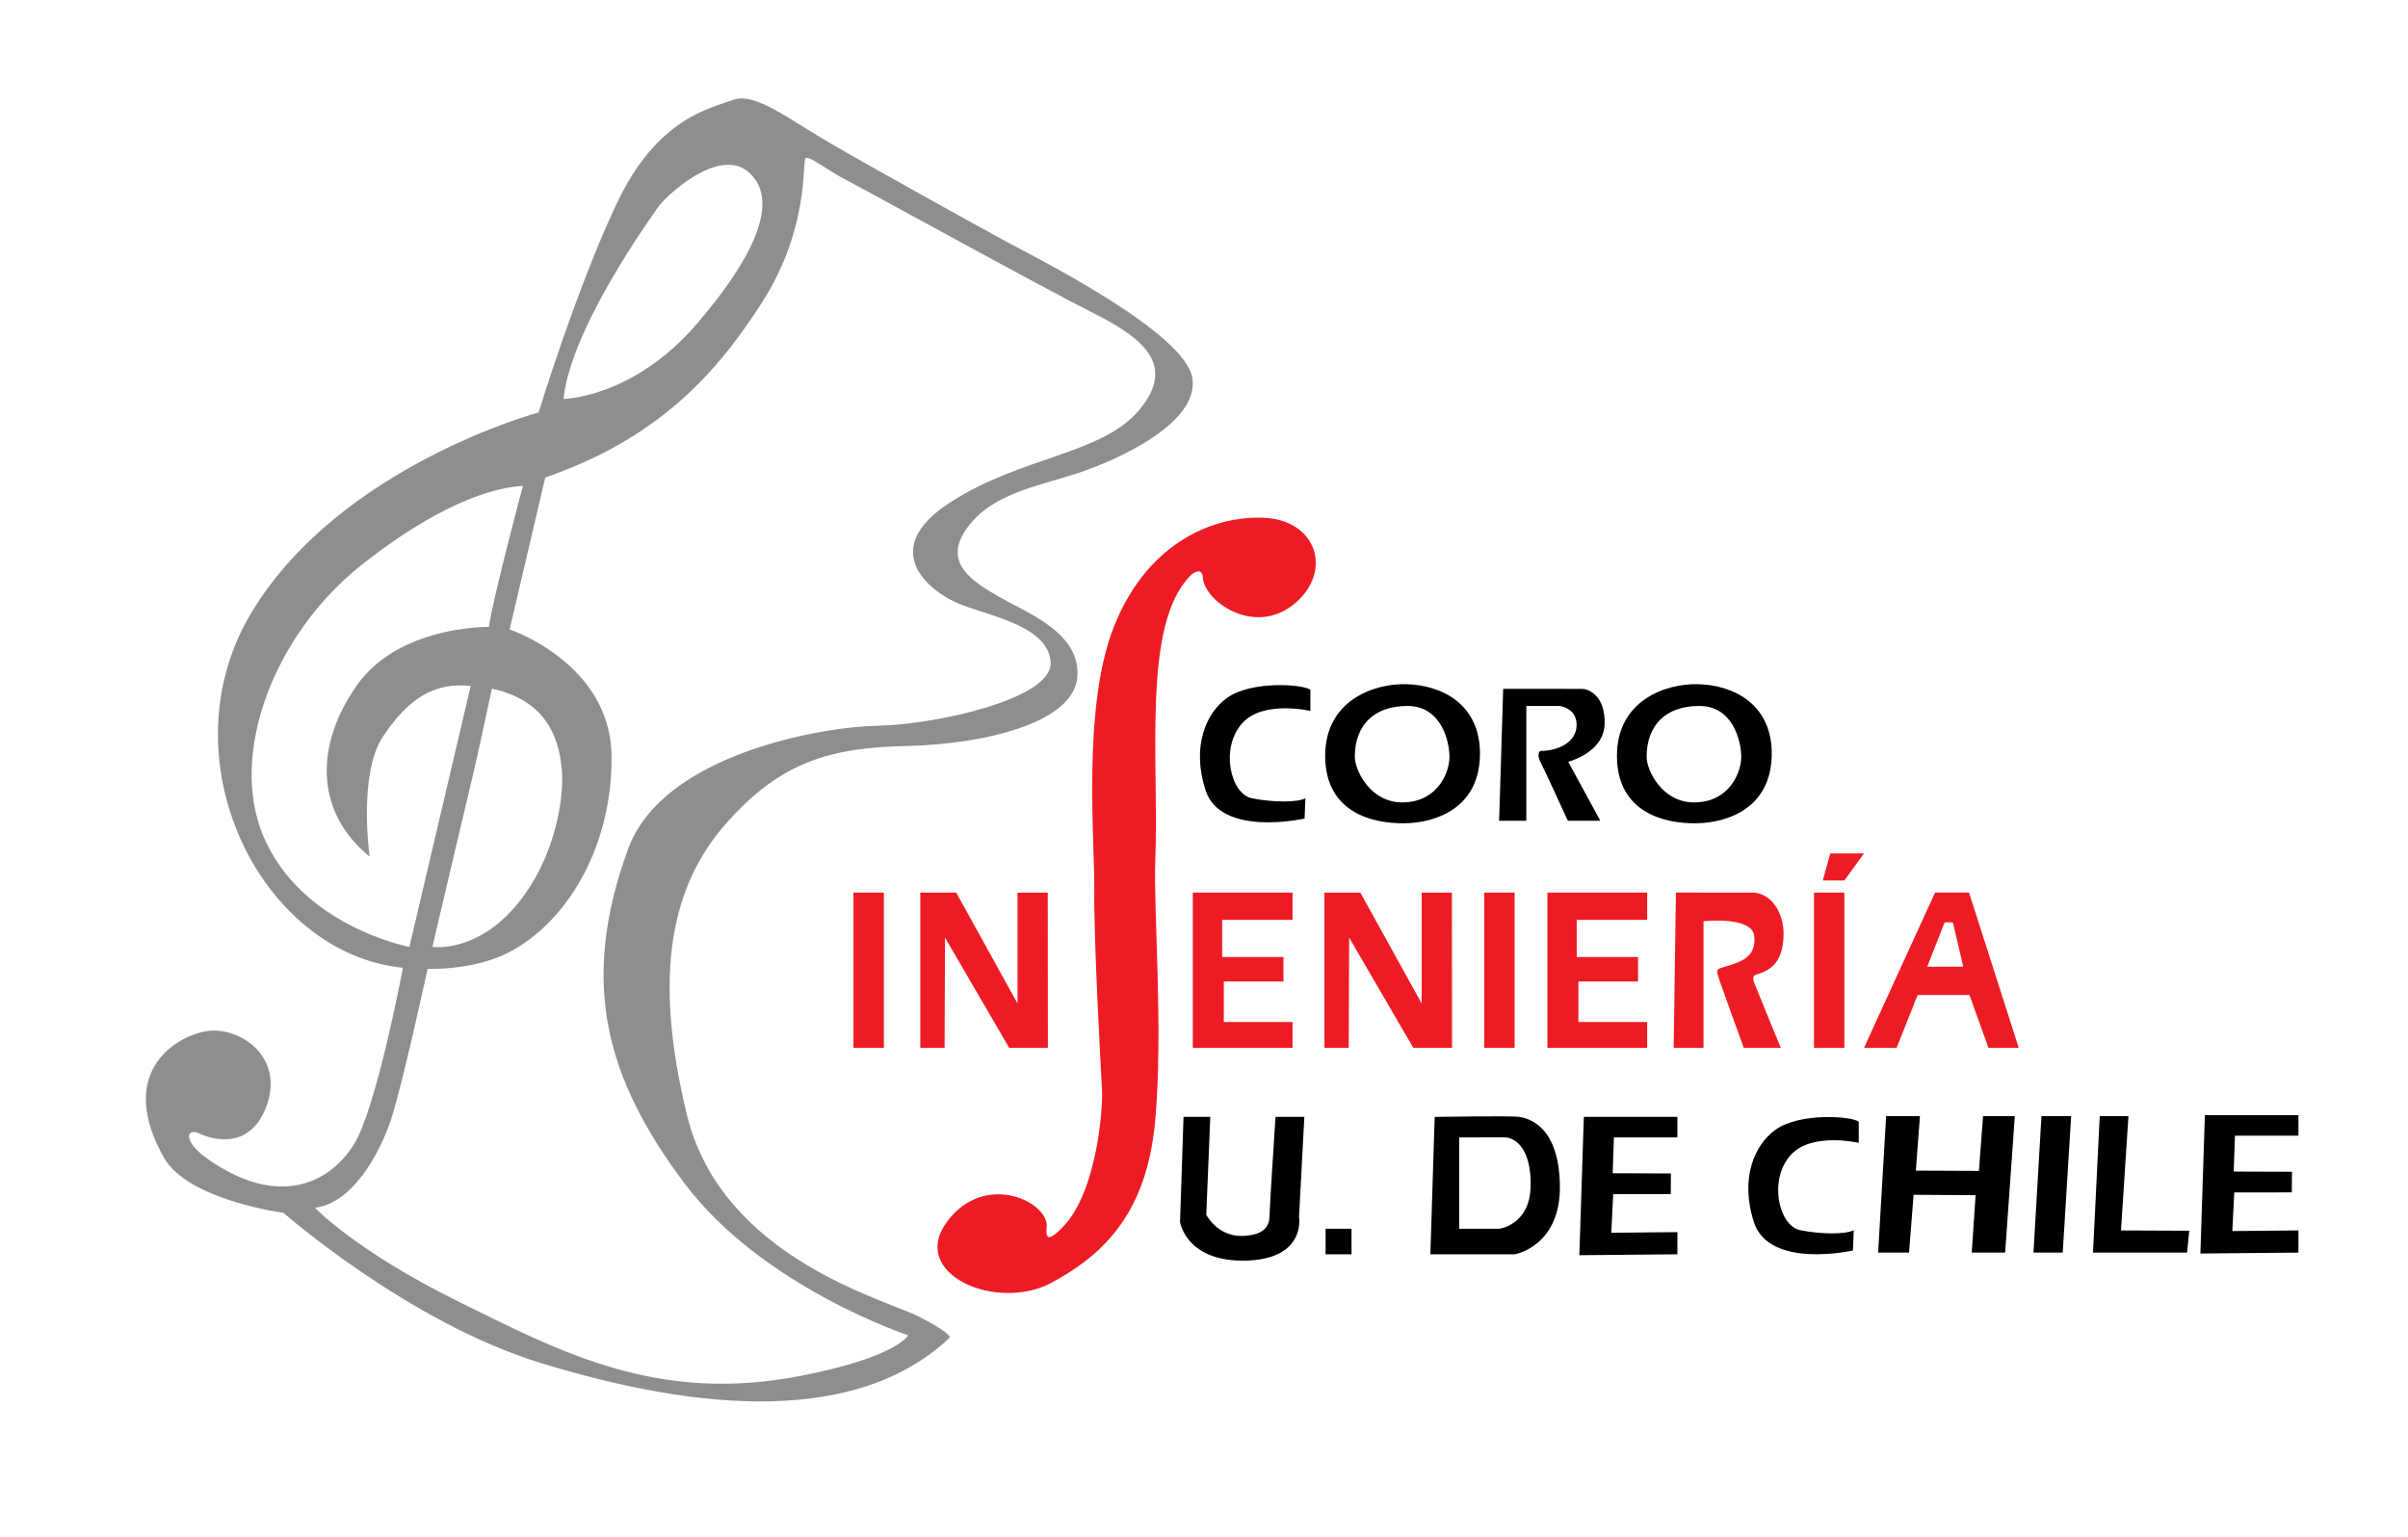
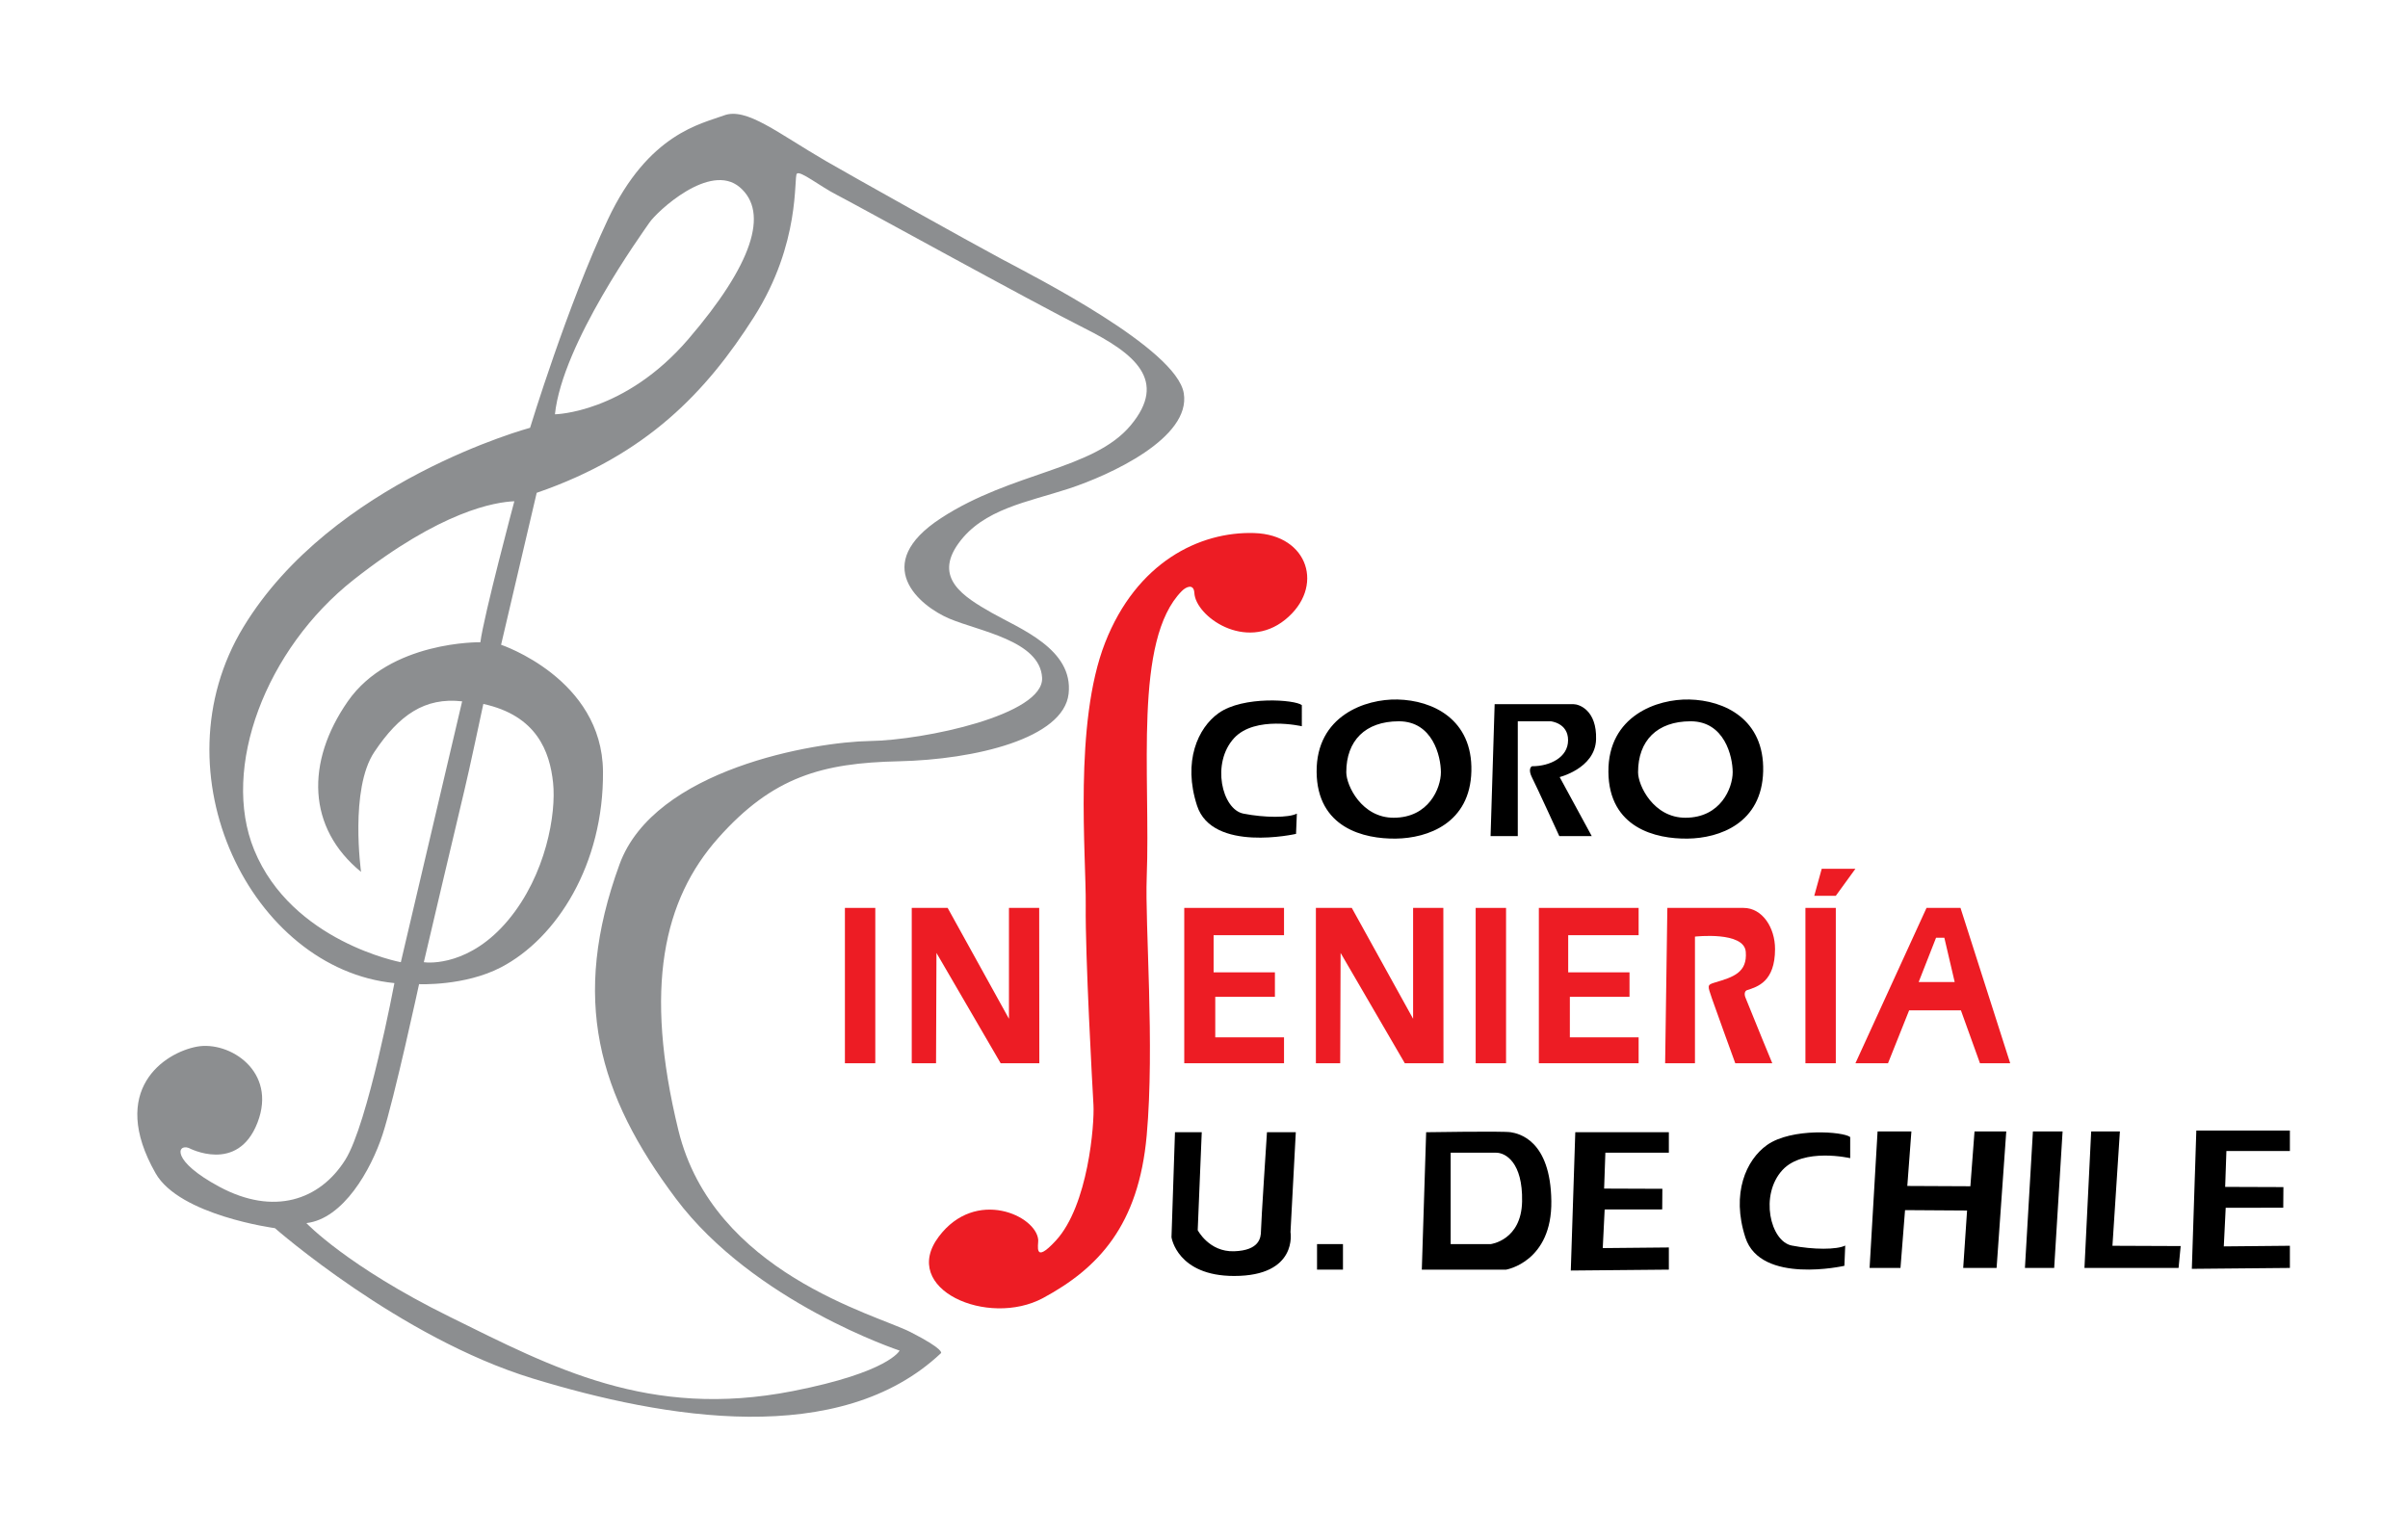
- <svg xmlns="http://www.w3.org/2000/svg" version="1.1" id="Layer_1" x="0px" y="0px" width="792px" height="505.5px" viewBox="199.275 114.945 792 505.5" enable-background="new 199.275 114.945 792 505.5" xml:space="preserve">
+ <svg xmlns="http://www.w3.org/2000/svg" version="1.1" id="Layer_1" x="0px" y="0px" width="792px" height="505.5px" viewBox="0 0 792 505.5" enable-background="new 0 0 792 505.5" xml:space="preserve">
  <g>
-     <path fill="#8C8E90" d="M402.046,182.032c13.352-28.328,30.766-31.386,38.149-34.16c7.385-2.776,17.713,5.832,33.518,14.997   c8.917,5.17,46.87,26.384,57.77,32.217c10.899,5.832,57.497,29.439,59.949,44.158c2.452,14.719-24.252,26.94-37.771,31.383   c-13.52,4.443-28.173,6.665-36.348,18.052c-8.175,11.387,1.635,17.497,10.9,22.774c9.265,5.276,26.977,11.942,25.342,26.662   c-1.636,14.719-30.793,21.663-55.863,22.219c-25.07,0.554-41.419,4.998-59.404,25.272s-24.525,49.158-13.08,96.095   c11.445,46.935,64.854,60.544,76.299,66.377s10.082,6.945,10.082,6.945c-33.245,31.382-90.742,21.66-134.341,8.329   c-43.6-13.332-84.747-49.436-84.747-49.436s-31.338-4.166-39.24-18.053c-15.658-27.515,2.997-39.714,13.624-41.66   c10.627-1.942,26.433,8.055,19.893,24.996c-6.54,16.941-22.618,8.332-22.618,8.332c-3.815-1.389-5.888,4.202,10.083,12.776   c17.849,9.582,33.016,4.473,41.42-8.888c7.425-11.805,16.146-58.115,16.146-58.115c-47.02-4.653-78.819-69.084-49.662-117.131   c29.157-48.047,94.284-65.544,94.284-65.544S388.694,210.359,402.046,182.032z M384.606,246.186c0,0,22.891-0.277,43.873-24.718   c20.982-24.44,26.705-41.659,16.895-49.991c-9.81-8.332-27.25,8.055-29.702,11.665   C413.219,186.752,387.059,222.856,384.606,246.186z M318.389,300.621c-28.885,22.775-43.741,61.939-32.7,88.874   c12.391,30.228,48.232,36.938,48.232,36.938l20.165-85.818c-12.263-1.388-20.709,4.444-28.885,16.665   c-8.175,12.219-4.36,39.436-4.36,39.436c-17.713-14.441-18.257-36.105-4.359-56.101c13.897-19.996,43.599-19.441,43.599-19.441   c1.089-8.609,11.173-46.381,11.173-46.381C364.987,275.07,347.275,277.848,318.389,300.621z M378.611,272.015l-11.717,49.991   c0,0,33.245,11.11,33.518,41.659c0.271,30.551-15.183,54.868-33.518,64.433c-11.989,6.257-26.977,5.553-26.977,5.553   s-8.175,37.771-11.99,49.438c-3.815,11.665-12.94,27.771-25.07,29.162c0,0,13.352,14.163,47.142,30.828   c33.791,16.663,65.472,33.719,112.814,24.44c31.763-6.227,35.153-13.332,35.153-13.332s-47.959-15.831-73.575-49.992   c-25.615-34.16-34.697-65.693-18.53-109.979c11.457-31.383,64.31-40.272,82.295-40.549c17.984-0.277,57.359-8.629,56.679-20.83   c-0.679-12.201-20.71-15.275-30.52-19.441c-9.81-4.166-26.159-17.774-2.725-33.05c23.436-15.275,50.14-15.83,62.402-30.549   c12.263-14.72,1.363-23.608-15.259-31.94c-16.623-8.332-76.028-41.104-81.478-43.88c-5.45-2.777-11.99-8.055-13.081-6.943   c-1.089,1.111,1.41,22.774-14.146,47.214C434.474,238.688,414.88,259.521,378.611,272.015z M341.483,426.432   c1.907,0.277,15.261,1.11,27.727-13.817c12.467-14.929,15.873-35.063,14.783-45.269c-1.09-10.207-5.361-22.052-22.937-25.871   c0,0-4.882,22.965-6.22,28.369C353.496,375.255,341.483,426.432,341.483,426.432z" />
-     <rect x="479.98" y="408.566" fill="#ED1C24" width="9.993" height="51.103" />
-     <polygon fill="#ED1C24" points="501.963,408.566 513.771,408.566 533.936,445.04 533.936,408.566 543.882,408.566 543.927,459.667    531.21,459.667 510.092,423.377 509.956,459.667 501.963,459.667  " />
-     <path fill="#ED1C24" d="M590.797,304.324c1.462-1.471,3.948-2.495,4.12,0.653c0.422,7.679,16.77,19.344,29.851,8.79   c13.08-10.553,7.811-27.958-10.173-28.513c-17.986-0.555-38.696,9.628-49.05,36.104c-10.355,26.476-6.176,69.986-6.358,86.465   c-0.182,16.479,2.18,59.25,2.542,65.545c0.364,6.296-1.723,33.062-12.353,44.623c-7.449,8.1-5.702,1.338-5.814-0.187   c-0.589-8.007-20.573-17.219-32.7-1.11c-13.006,17.276,16.168,29.996,34.335,20.183c18.166-9.813,31.397-23.887,34.047-53.509   c2.649-29.626-0.594-69.436,0-84.801C580.55,364.818,574.811,320.432,590.797,304.324z" />
-     <polygon fill="#ED1C24" points="591.591,408.566 624.405,408.566 624.405,417.544 601.244,417.544 601.244,429.764    621.408,429.764 621.408,437.818 601.789,437.818 601.789,451.149 624.405,451.149 624.405,459.667 591.591,459.667  " />
-     <polygon fill="#ED1C24" points="634.887,408.566 646.695,408.566 666.86,445.04 666.86,408.566 676.806,408.566 676.851,459.667    664.135,459.667 643.016,423.377 642.88,459.667 634.887,459.667  " />
-     <rect x="687.442" y="408.566" fill="#ED1C24" width="9.992" height="51.103" />
-     <rect x="795.897" y="408.566" fill="#ED1C24" width="9.992" height="51.103" />
-     <polygon fill="#ED1C24" points="708.22,408.566 741.035,408.566 741.035,417.544 717.873,417.544 717.873,429.764 738.038,429.764    738.038,437.818 718.417,437.818 718.417,451.149 741.035,451.149 741.035,459.667 708.22,459.667  " />
-     <path fill="#ED1C24" d="M750.483,408.566l-0.728,51.103h9.809v-41.66c0,0,16.168-1.851,16.713,4.999   c0.547,6.851-4.153,8.328-10.125,10.09c-2.743,0.81-2.41,1.02-1,5.277c0.788,2.388,7.674,21.294,7.674,21.294h12.171   c0,0-5.995-14.489-8.809-21.57c-0.56-1.405-0.133-2.269,0.521-2.48c3.454-1.11,9.196-2.797,9.196-13.537   c0-7.035-4.178-13.515-10.354-13.515C769.374,408.566,750.483,408.566,750.483,408.566z" />
-     <polygon fill="#ED1C24" points="798.804,404.583 805.889,404.583 812.339,395.696 801.256,395.696  " />
-     <path fill="#ED1C24" d="M835.727,408.566h11.174l16.349,51.103h-9.946l-6.268-17.405h-17.029l-6.949,17.405h-10.718   L835.727,408.566z M838.863,418.378l-5.723,14.579h11.852l-3.406-14.579H838.863L838.863,418.378z" />
-     <path d="M630.264,348.807c0,0-15.368-3.576-22.267,3.889c-7.573,8.192-4.03,23.468,3.055,24.857c7.084,1.39,14.852,1.39,17.575,0   l-0.271,6.665c0,0-27.521,6.25-32.563-9.304c-4.719-14.557,0.271-25.551,7.084-30.412c8.084-5.767,25.205-4.443,27.388-2.638   V348.807L630.264,348.807z" />
-     <path stroke="#000000" stroke-width="0.627" stroke-miterlimit="10" d="M662.145,346.863   c11.445-0.011,14.171,11.804,14.171,17.081c0,5.277-4.02,15.275-15.873,15.275c-10.628,0-15.869-10.693-15.873-15.275   C644.561,353.39,650.966,346.874,662.145,346.863z M661.736,340.322c-10.488-0.242-26.432,5.291-26.295,23.483   c0.137,18.19,15.329,21.793,25.752,21.652c10.424-0.138,24.117-5.002,24.523-21.869   C686.127,346.725,673.183,340.583,661.736,340.322z" />
-     <path stroke="#000000" stroke-width="0.627" stroke-miterlimit="10" d="M693.982,341.864l-1.316,42.771h8.312v-37.771h11.173   c0,0,5.993,0.556,5.993,6.527s-6.266,8.888-12.125,8.888c0,0-1.09,0.694,0.272,3.333s8.856,19.024,8.856,19.024h9.946   l-10.491-19.303c0,0,11.854-2.777,12.127-12.219c0.272-9.443-5.45-11.249-7.086-11.249S693.982,341.864,693.982,341.864z" />
-     <path stroke="#000000" stroke-width="0.627" stroke-miterlimit="10" d="M758.117,346.863   c11.443-0.011,14.168,11.804,14.168,17.081c0,5.277-4.02,15.275-15.871,15.275c-10.628,0-15.872-10.693-15.874-15.275   C740.531,353.39,746.934,346.874,758.117,346.863z M757.706,340.322c-10.488-0.242-26.433,5.291-26.297,23.483   c0.137,18.19,15.33,21.793,25.752,21.652c10.423-0.138,24.116-5.002,24.525-21.869   C782.095,346.725,769.151,340.583,757.706,340.322z" />
-     <path d="M810.622,490.894c0,0-15.365-3.574-22.265,3.887c-7.573,8.193-4.032,23.471,3.053,24.856   c7.085,1.391,14.852,1.391,17.576,0l-0.272,6.668c0,0-27.522,6.249-32.563-9.305c-4.719-14.557,0.272-25.553,7.086-30.411   c8.083-5.768,25.204-4.443,27.385-2.639V490.894z" />
-     <path stroke="#000000" stroke-width="0.627" stroke-miterlimit="10" d="M588.844,482.672h8.174l-1.316,31.986   c0,0,3.791,7.45,12.296,7.174c8.505-0.278,9.14-4.631,9.14-6.991c0-2.358,1.954-32.169,1.954-32.169h8.856l-1.726,32.541   c0,0,2.541,14.118-18.225,14.118c-18.473,0-20.289-12.452-20.289-12.452L588.844,482.672z" />
-     <rect x="635.578" y="519.472" stroke="#000000" stroke-width="0.627" stroke-miterlimit="10" width="7.902" height="7.775" />
-     <path stroke="#000000" stroke-width="0.627" stroke-miterlimit="10" d="M698.933,482.672c2.589,0.416,12.808,2.499,13.08,22.289   c0.272,19.787-14.579,22.286-14.579,22.286h-27.385l1.407-44.575C671.457,482.672,696.345,482.256,698.933,482.672z    M678.904,488.784v30.688h13.535c0,0,10.31-1.251,10.582-14.303c0.274-13.055-5.585-16.386-8.856-16.386   C690.894,488.784,678.904,488.784,678.904,488.784z" />
-     <polygon stroke="#000000" stroke-width="0.627" stroke-miterlimit="10" points="720.507,482.672 719.052,527.543 750.663,527.248    750.663,520.581 728.909,520.791 729.567,507.458 748.484,507.436 748.528,501.281 729.362,501.21 729.794,488.784    750.663,488.784 750.663,482.672  " />
-     <polygon stroke="#000000" stroke-width="0.627" stroke-miterlimit="10" points="871.016,482.408 880.145,482.408 877.419,526.691    868.427,526.691  " />
-     <polygon stroke="#000000" stroke-width="0.627" stroke-miterlimit="10" points="819.923,482.408 817.334,526.691 826.873,526.691    828.371,507.667 849.398,507.805 848.125,526.691 858.481,526.691 861.617,482.408 851.804,482.408 850.442,500.446    829.069,500.348 830.413,482.408  " />
-     <polygon stroke="#000000" stroke-width="0.627" stroke-miterlimit="10" points="890.181,482.408 888.001,526.691 918.341,526.691    918.975,520.118 896.542,520.026 898.992,482.408  " />
-     <polygon stroke="#000000" stroke-width="0.627" stroke-miterlimit="10" points="924.769,482.113 923.315,526.986 954.925,526.69    954.925,520.024 933.171,520.232 933.829,506.902 952.746,506.877 952.792,500.72 933.624,500.653 934.056,488.224    954.925,488.224 954.925,482.113  " />
+     <path fill="#8C8E90" d="M199.96,72.131c13.353-28.328,30.766-31.386,38.149-34.16c7.385-2.776,17.713,5.832,33.518,14.997   c8.917,5.17,46.87,26.384,57.771,32.217c10.898,5.832,57.497,29.439,59.948,44.158c2.452,14.719-24.252,26.939-37.771,31.383   c-13.521,4.443-28.173,6.665-36.349,18.053c-8.175,11.387,1.636,17.496,10.9,22.773c9.265,5.275,26.977,11.941,25.342,26.662   c-1.636,14.719-30.793,21.663-55.862,22.219c-25.07,0.554-41.42,4.998-59.404,25.271c-17.985,20.274-24.525,49.158-13.08,96.096   c11.445,46.935,64.854,60.544,76.299,66.377s10.082,6.945,10.082,6.945c-33.245,31.382-90.742,21.659-134.341,8.328   c-43.6-13.332-84.747-49.436-84.747-49.436s-31.338-4.166-39.24-18.053c-15.658-27.516,2.997-39.714,13.624-41.66   c10.627-1.942,26.433,8.055,19.893,24.996c-6.54,16.94-22.618,8.332-22.618,8.332c-3.815-1.39-5.888,4.202,10.083,12.775   c17.849,9.582,33.016,4.474,41.42-8.888c7.425-11.805,16.146-58.115,16.146-58.115c-47.02-4.652-78.819-69.084-49.662-117.131   s94.284-65.544,94.284-65.544S186.608,100.458,199.96,72.131z M182.52,136.285c0,0,22.891-0.277,43.873-24.718   c20.982-24.44,26.705-41.659,16.896-49.991s-27.25,8.055-29.702,11.665C211.133,76.851,184.973,112.955,182.52,136.285z    M116.303,190.72c-28.885,22.775-43.741,61.938-32.7,88.874c12.391,30.228,48.232,36.938,48.232,36.938L152,230.714   c-12.263-1.389-20.709,4.443-28.885,16.665c-8.175,12.219-4.36,39.436-4.36,39.436c-17.713-14.44-18.257-36.104-4.359-56.101   c13.897-19.996,43.599-19.441,43.599-19.441c1.089-8.608,11.173-46.381,11.173-46.381   C162.901,165.169,145.189,167.946,116.303,190.72z M176.525,162.114l-11.717,49.99c0,0,33.245,11.11,33.518,41.659   c0.271,30.551-15.183,54.868-33.518,64.433c-11.989,6.258-26.977,5.554-26.977,5.554s-8.175,37.771-11.99,49.438   c-3.815,11.665-12.94,27.771-25.07,29.162c0,0,13.352,14.163,47.142,30.828c33.791,16.663,65.472,33.719,112.813,24.44   c31.764-6.228,35.153-13.332,35.153-13.332s-47.959-15.831-73.575-49.992c-25.614-34.16-34.697-65.693-18.529-109.979   c11.457-31.383,64.31-40.271,82.295-40.549c17.983-0.277,57.358-8.629,56.679-20.83c-0.679-12.201-20.71-15.274-30.52-19.44   c-9.811-4.166-26.159-17.774-2.726-33.051c23.437-15.274,50.141-15.83,62.402-30.549c12.263-14.72,1.363-23.608-15.259-31.94   c-16.623-8.332-76.028-41.104-81.479-43.88c-5.45-2.777-11.99-8.055-13.081-6.943c-1.089,1.111,1.41,22.774-14.146,47.214   C232.388,128.787,212.794,149.62,176.525,162.114z M139.397,316.53c1.907,0.277,15.261,1.11,27.727-13.816   c12.467-14.93,15.873-35.063,14.783-45.27c-1.09-10.207-5.361-22.052-22.937-25.871c0,0-4.882,22.966-6.22,28.369   C151.41,265.354,139.397,316.53,139.397,316.53z" />
+     <rect x="277.895" y="298.665" fill="#ED1C24" width="9.992" height="51.103" />
+     <polygon fill="#ED1C24" points="299.877,298.665 311.686,298.665 331.85,335.139 331.85,298.665 341.796,298.665 341.841,349.766    329.124,349.766 308.006,313.476 307.87,349.766 299.877,349.766  " />
+     <path fill="#ED1C24" d="M388.711,194.423c1.462-1.471,3.948-2.495,4.12,0.652c0.422,7.68,16.771,19.345,29.851,8.79   c13.08-10.553,7.812-27.958-10.173-28.513c-17.985-0.555-38.695,9.628-49.05,36.104c-10.354,26.476-6.176,69.985-6.357,86.465   c-0.183,16.479,2.18,59.25,2.542,65.545c0.363,6.296-1.724,33.062-12.354,44.623c-7.449,8.1-5.702,1.338-5.813-0.188   c-0.59-8.007-20.573-17.219-32.7-1.109c-13.006,17.275,16.168,29.996,34.335,20.183c18.166-9.813,31.396-23.887,34.047-53.509   c2.648-29.626-0.594-69.437,0-84.801C378.464,254.917,372.725,210.53,388.711,194.423z" />
+     <polygon fill="#ED1C24" points="389.505,298.665 422.319,298.665 422.319,307.643 399.158,307.643 399.158,319.862    419.322,319.862 419.322,327.917 399.703,327.917 399.703,341.248 422.319,341.248 422.319,349.766 389.505,349.766  " />
+     <polygon fill="#ED1C24" points="432.801,298.665 444.609,298.665 464.774,335.139 464.774,298.665 474.72,298.665 474.765,349.766    462.049,349.766 440.93,313.476 440.794,349.766 432.801,349.766  " />
+     <rect x="485.356" y="298.665" fill="#ED1C24" width="9.991" height="51.103" />
+     <rect x="593.811" y="298.665" fill="#ED1C24" width="9.992" height="51.103" />
+     <polygon fill="#ED1C24" points="506.134,298.665 538.949,298.665 538.949,307.643 515.787,307.643 515.787,319.862    535.952,319.862 535.952,327.917 516.331,327.917 516.331,341.248 538.949,341.248 538.949,349.766 506.134,349.766  " />
+     <path fill="#ED1C24" d="M548.397,298.665l-0.729,51.103h9.81v-41.66c0,0,16.168-1.851,16.713,4.999   c0.547,6.852-4.153,8.328-10.125,10.09c-2.743,0.811-2.41,1.021-1,5.277c0.788,2.388,7.674,21.294,7.674,21.294h12.171   c0,0-5.995-14.489-8.81-21.57c-0.56-1.404-0.133-2.269,0.521-2.479c3.454-1.11,9.196-2.797,9.196-13.537   c0-7.035-4.179-13.515-10.354-13.515C567.288,298.665,548.397,298.665,548.397,298.665z" />
+     <polygon fill="#ED1C24" points="596.718,294.682 603.803,294.682 610.253,285.795 599.17,285.795  " />
+     <path fill="#ED1C24" d="M633.641,298.665h11.175l16.349,51.103h-9.946l-6.268-17.405h-17.029l-6.949,17.405h-10.718   L633.641,298.665z M636.777,308.477l-5.724,14.579h11.853l-3.406-14.579H636.777L636.777,308.477z" />
+     <path d="M428.178,238.905c0,0-15.367-3.575-22.267,3.89c-7.573,8.191-4.03,23.468,3.055,24.856c7.084,1.391,14.853,1.391,17.575,0   l-0.271,6.665c0,0-27.521,6.25-32.563-9.304c-4.719-14.557,0.271-25.551,7.084-30.412c8.084-5.767,25.205-4.443,27.388-2.638   L428.178,238.905L428.178,238.905z" />
+     <path stroke="#000000" stroke-width="0.627" stroke-miterlimit="10" d="M460.059,236.962   c11.445-0.012,14.172,11.804,14.172,17.081c0,5.276-4.021,15.274-15.873,15.274c-10.628,0-15.869-10.692-15.873-15.274   C442.475,243.488,448.88,236.973,460.059,236.962z M459.65,230.421c-10.488-0.242-26.433,5.291-26.295,23.482   c0.137,18.19,15.328,21.793,25.752,21.652c10.424-0.138,24.117-5.002,24.522-21.869   C484.041,236.823,471.097,230.682,459.65,230.421z" />
+     <path stroke="#000000" stroke-width="0.627" stroke-miterlimit="10" d="M491.896,231.963l-1.316,42.771h8.313v-37.771h11.173   c0,0,5.992,0.556,5.992,6.526c0,5.972-6.266,8.889-12.125,8.889c0,0-1.09,0.693,0.272,3.333c1.362,2.639,8.855,19.023,8.855,19.023   h9.946l-10.491-19.303c0,0,11.854-2.777,12.127-12.219c0.272-9.443-5.449-11.249-7.086-11.249   C515.921,231.964,491.896,231.963,491.896,231.963z" />
+     <path stroke="#000000" stroke-width="0.627" stroke-miterlimit="10" d="M556.031,236.962   c11.442-0.012,14.168,11.804,14.168,17.081c0,5.276-4.021,15.274-15.871,15.274c-10.628,0-15.872-10.692-15.874-15.274   C538.445,243.488,544.848,236.973,556.031,236.962z M555.62,230.421c-10.488-0.242-26.433,5.291-26.297,23.482   c0.137,18.19,15.33,21.793,25.752,21.652c10.423-0.138,24.116-5.002,24.524-21.869C580.009,236.823,567.065,230.682,555.62,230.421   z" />
+     <path d="M608.536,380.992c0,0-15.365-3.573-22.265,3.888c-7.573,8.192-4.032,23.471,3.053,24.855   c7.085,1.392,14.852,1.392,17.576,0l-0.272,6.668c0,0-27.521,6.249-32.563-9.305c-4.72-14.557,0.271-25.553,7.086-30.411   c8.083-5.768,25.204-4.442,27.385-2.639V380.992z" />
+     <path stroke="#000000" stroke-width="0.627" stroke-miterlimit="10" d="M386.758,372.771h8.174l-1.315,31.986   c0,0,3.791,7.45,12.296,7.174c8.505-0.278,9.14-4.631,9.14-6.991c0-2.357,1.954-32.169,1.954-32.169h8.856l-1.727,32.541   c0,0,2.541,14.118-18.225,14.118c-18.473,0-20.289-12.452-20.289-12.452L386.758,372.771z" />
+     <rect x="433.492" y="409.57" stroke="#000000" stroke-width="0.627" stroke-miterlimit="10" width="7.902" height="7.775" />
+     <path stroke="#000000" stroke-width="0.627" stroke-miterlimit="10" d="M496.847,372.771c2.589,0.416,12.809,2.499,13.08,22.289   c0.272,19.787-14.579,22.286-14.579,22.286h-27.385l1.407-44.575C469.371,372.771,494.259,372.354,496.847,372.771z    M476.818,378.883v30.688h13.535c0,0,10.31-1.251,10.581-14.303c0.274-13.055-5.585-16.386-8.855-16.386   C488.808,378.883,476.818,378.883,476.818,378.883z" />
+     <polygon stroke="#000000" stroke-width="0.627" stroke-miterlimit="10" points="518.421,372.771 516.966,417.642 548.577,417.347    548.577,410.68 526.823,410.89 527.481,397.557 546.398,397.534 546.442,391.38 527.276,391.309 527.708,378.883 548.577,378.883    548.577,372.771  " />
+     <polygon stroke="#000000" stroke-width="0.627" stroke-miterlimit="10" points="668.93,372.507 678.059,372.507 675.333,416.79    666.341,416.79  " />
+     <polygon stroke="#000000" stroke-width="0.627" stroke-miterlimit="10" points="617.837,372.507 615.248,416.79 624.787,416.79    626.285,397.766 647.313,397.903 646.039,416.79 656.396,416.79 659.531,372.507 649.718,372.507 648.356,390.545 626.983,390.446    628.327,372.507  " />
+     <polygon stroke="#000000" stroke-width="0.627" stroke-miterlimit="10" points="688.095,372.507 685.915,416.79 716.255,416.79    716.889,410.217 694.456,410.125 696.906,372.507  " />
+     <polygon stroke="#000000" stroke-width="0.627" stroke-miterlimit="10" points="722.683,372.212 721.229,417.085 752.839,416.789    752.839,410.123 731.085,410.331 731.743,397.001 750.66,396.976 750.706,390.818 731.538,390.752 731.97,378.322 752.839,378.322    752.839,372.212  " />
  </g>
</svg>
